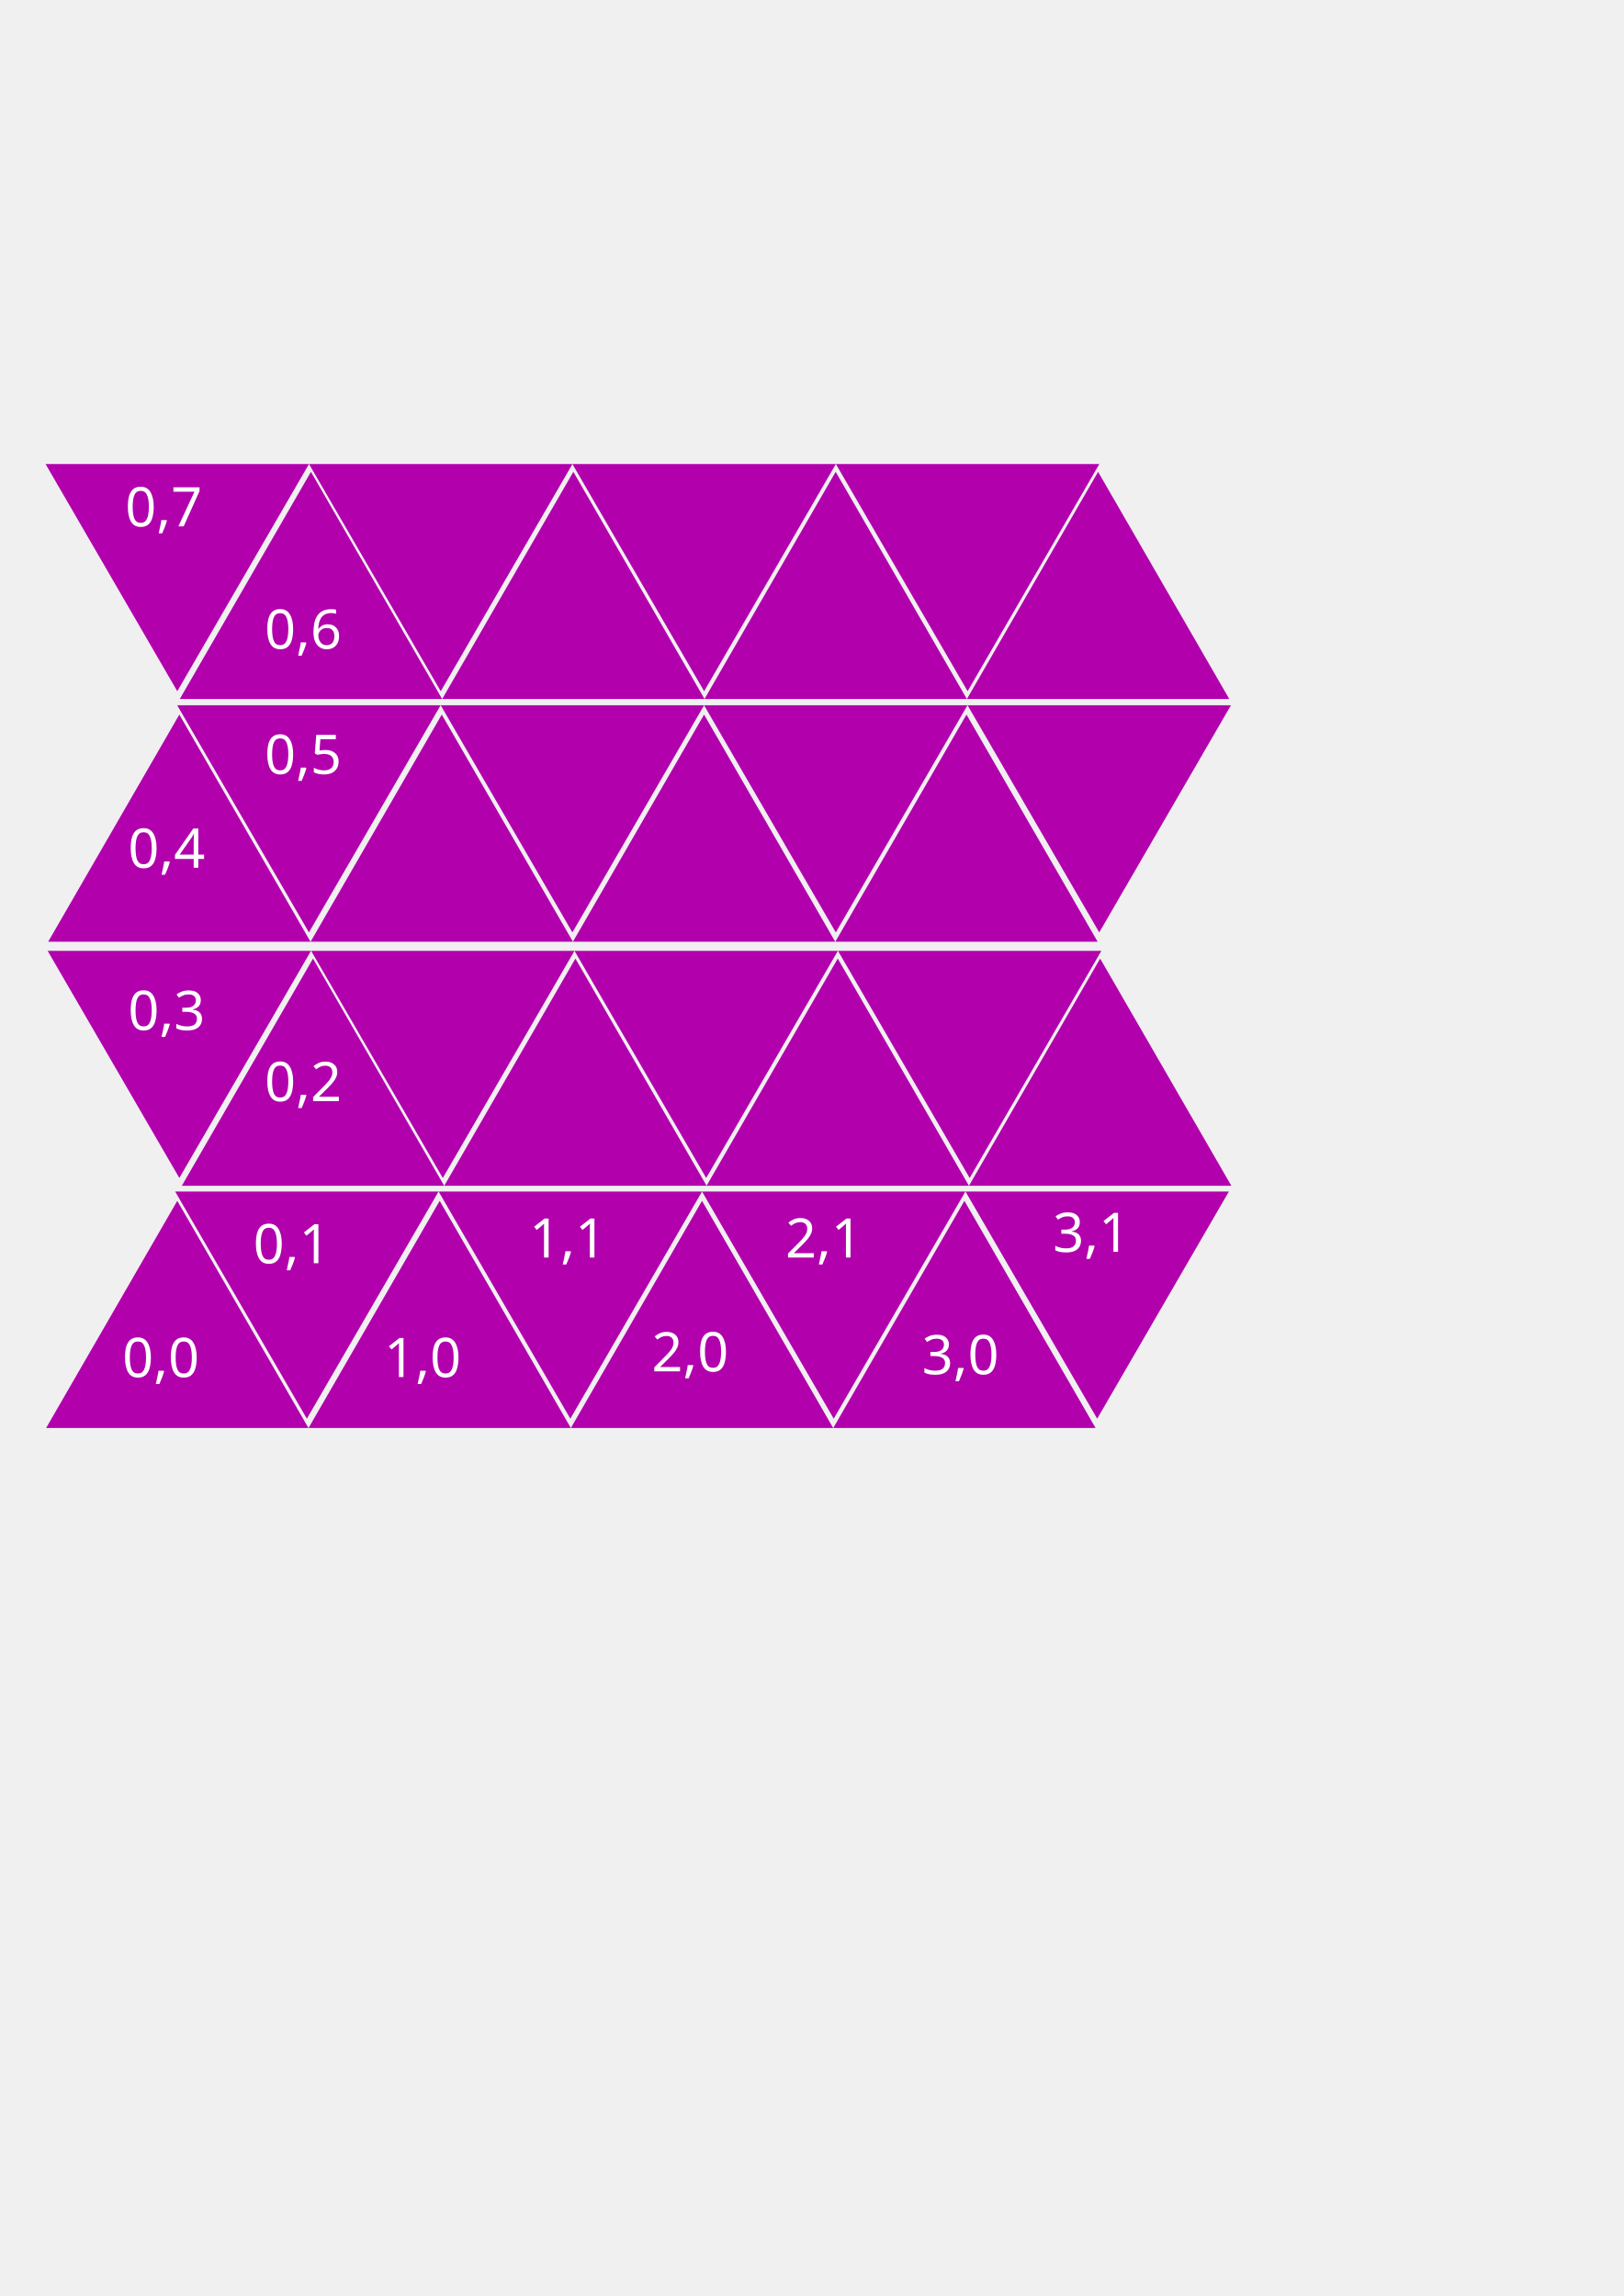
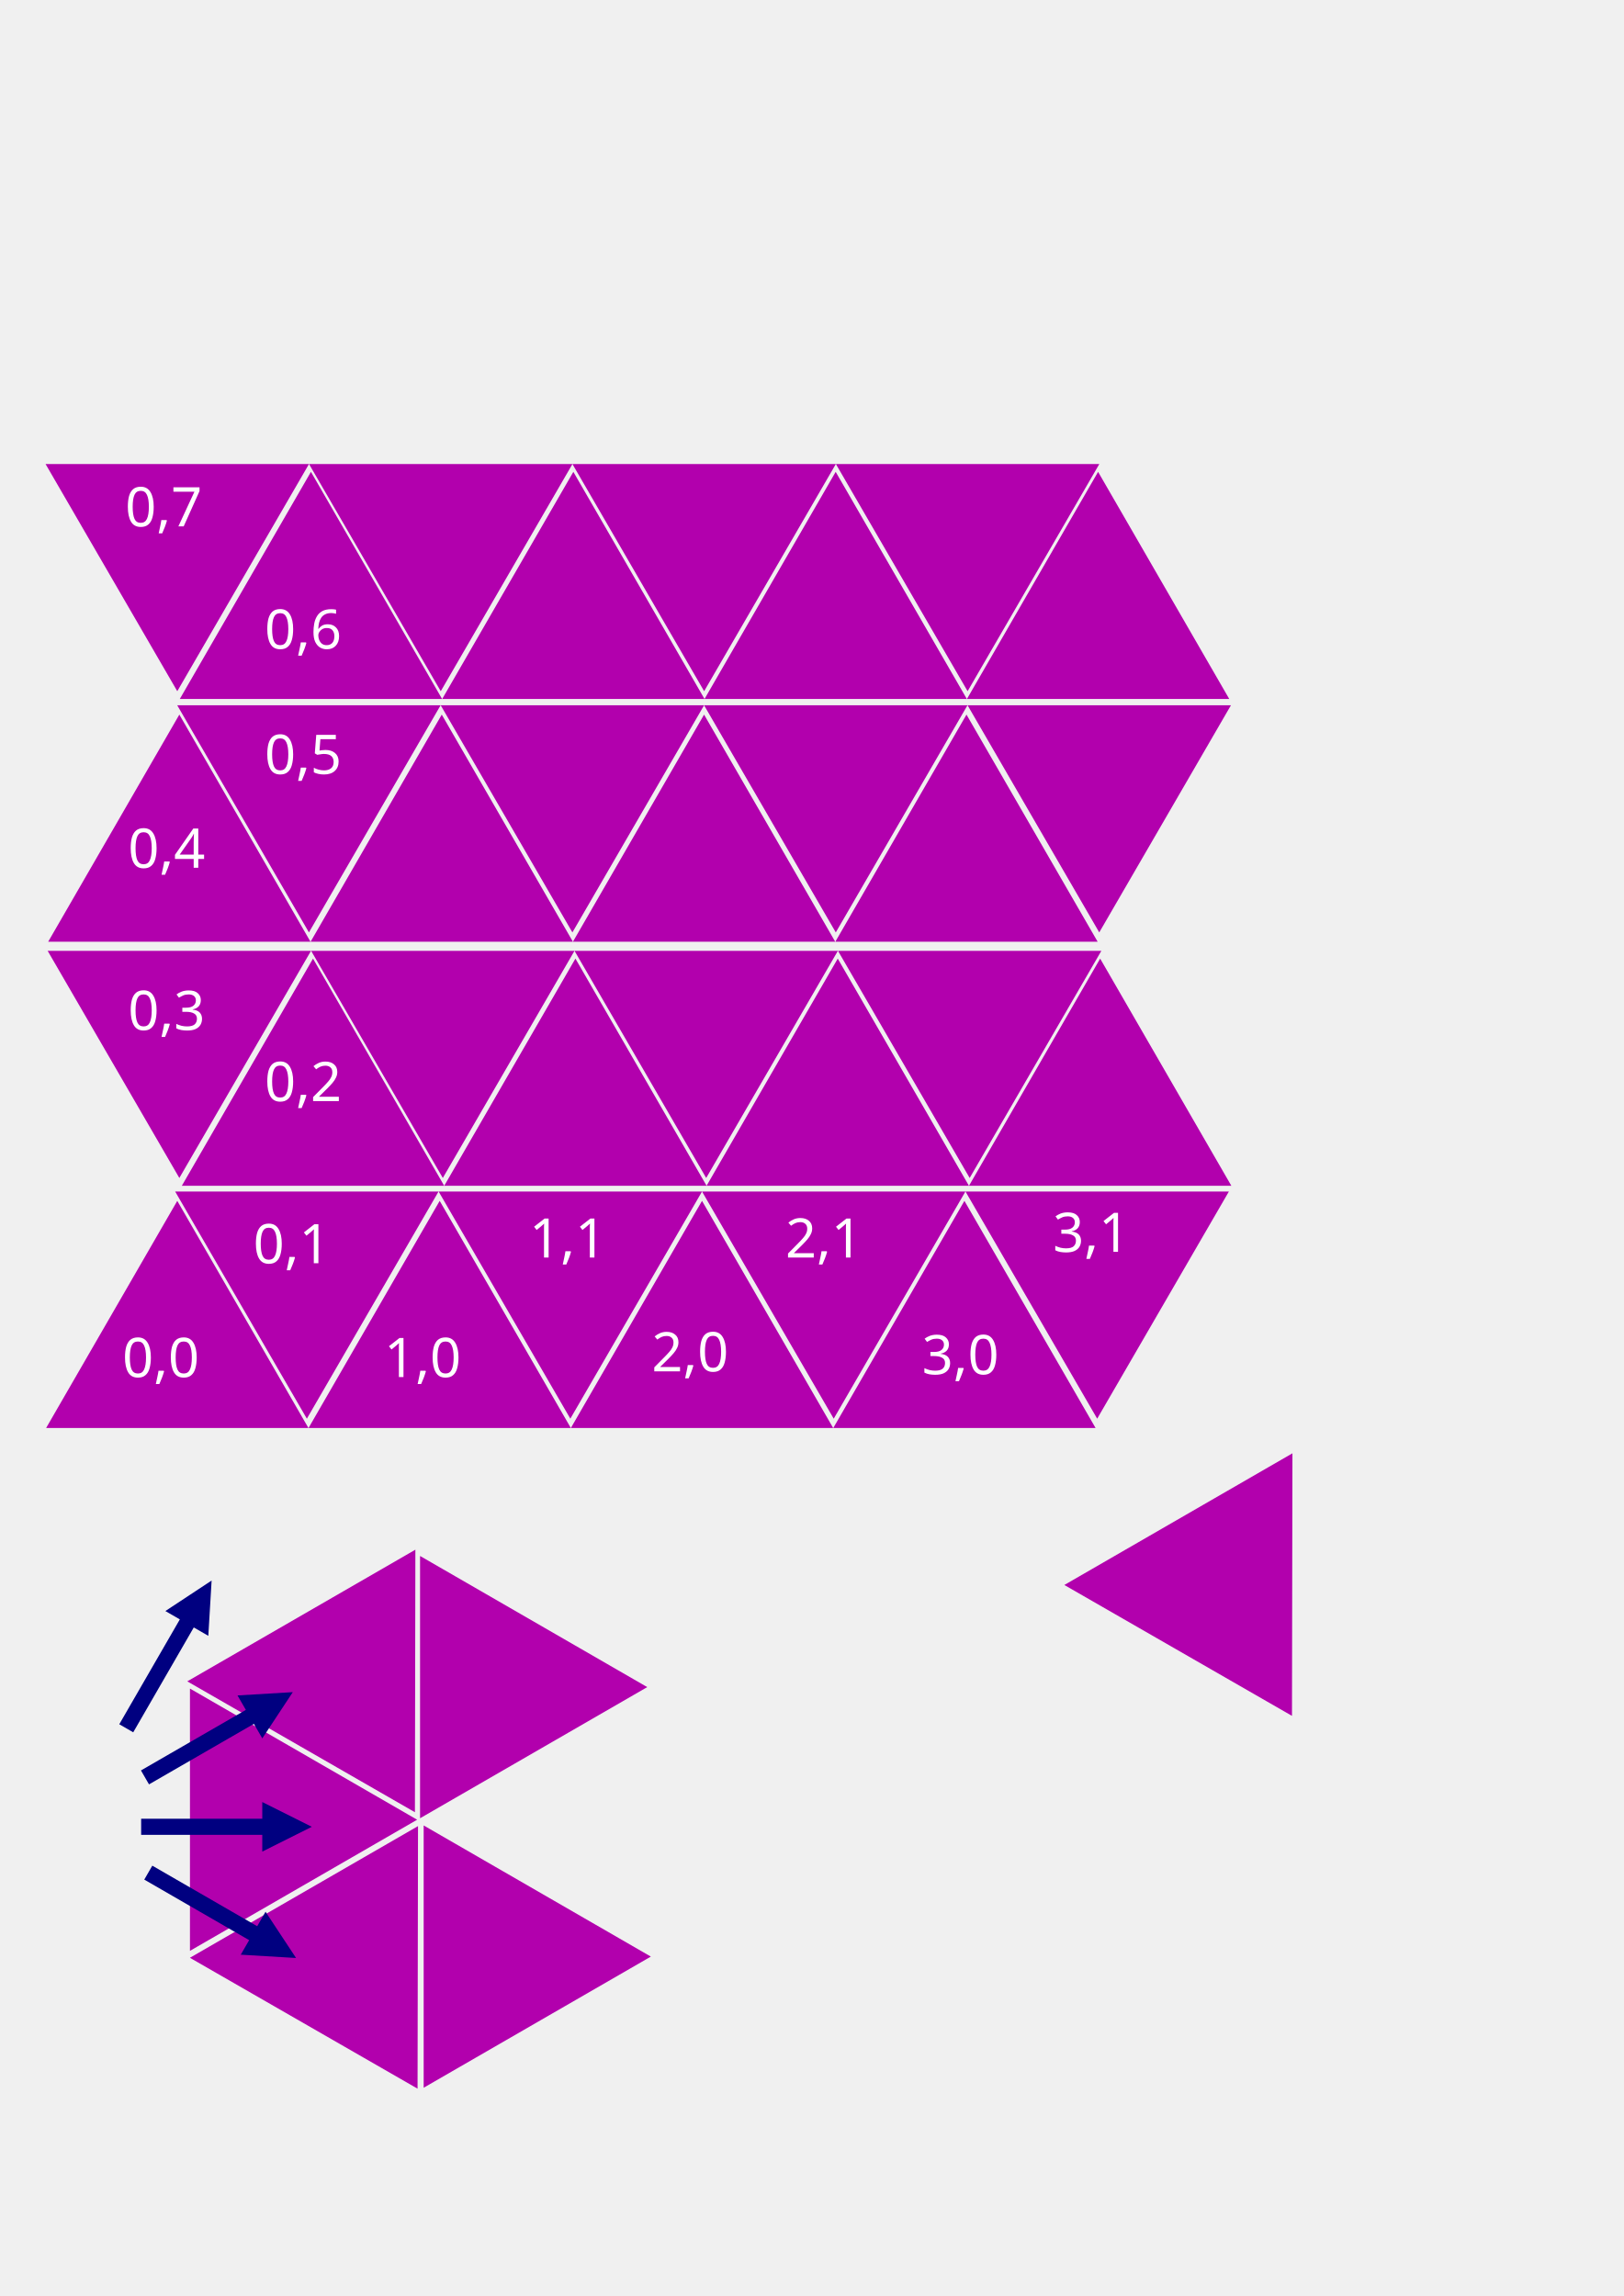
<svg xmlns="http://www.w3.org/2000/svg" width="210mm" height="297mm" viewBox="0 0 210 297" version="1.1" id="svg1">
  <defs id="defs1" />
+   <path style="fill:#b200ad;stroke-width:0.265" id="path1-88-1" d="m 37.942,54.326 -33.929,0 16.964,-29.383 z" transform="matrix(1.573893,-0.9168574,0.9086876,1.588043,168.9464,181.7327)" />
+   <path style="fill:#b200ad;stroke-width:0.265" id="path1-88-1-8" d="m 37.942,54.326 -33.929,0 16.964,-29.383 z" transform="matrix(-1.573893,0.9168574,-0.9086876,-1.588043,334.2043,253.5447)" />
+   <path style="fill:#b200ad;stroke-width:0.265" id="path1-88-1-7" d="m 37.942,54.326 -33.929,0 16.964,-29.383 z" transform="matrix(1.573893,-0.9168574,0.9086876,1.588043,168.8388,118.9862)" />
+   <path style="fill:#b200ad;stroke-width:0.265" id="path1-88-1-8-4" d="m 37.942,54.326 -33.929,0 16.964,-29.383 z" transform="matrix(-1.573893,0.9168574,-0.9086876,-1.588043,334.0966,190.7982)" />
+   <path style="fill:#b200ad;stroke-width:0.265" id="path1-88-1-4" d="m 37.942,54.326 -33.929,0 16.964,-29.383 z" transform="matrix(1.573893,-0.9168574,0.9086876,1.588043,168.919,56.27071)" />
+   <path style="fill:#b200ad;stroke-width:0.265" id="path1-88-1-8-2" d="m 37.942,54.326 -33.929,0 16.964,-29.383 z" transform="matrix(-1.573893,0.9168574,-0.9086876,-1.588043,334.1768,128.0827)" />
+   <path style="fill:#b200ad;stroke-width:0.265" id="path1-88-1-7-9" d="m 37.942,54.326 -33.929,0 16.964,-29.383 z" transform="matrix(1.573893,-0.9168574,0.9086876,1.588043,168.8113,-6.475803)" />
+   <path style="fill:#b200ad;stroke-width:0.265" id="path1-88-1-8-4-3" d="m 37.942,54.326 -33.929,0 16.964,-29.383 z" transform="matrix(-1.573893,0.9168574,-0.9086876,-1.588043,334.0691,65.33623)" />
+   <path style="fill:#b200ad;stroke-width:0.265" id="path1-88-1-1" d="m 37.942,54.326 -33.929,0 16.964,-29.383 z" transform="matrix(1.573893,-0.9168574,0.9086876,1.588043,223.2939,150.3155)" />
+   <path style="fill:#b200ad;stroke-width:0.265" id="path1-88-1-8-1" d="m 37.942,54.326 -33.929,0 16.964,-29.383 z" transform="matrix(-1.573893,0.9168574,-0.9086876,-1.588043,388.5517,222.1276)" />
+   <path style="fill:#b200ad;stroke-width:0.265" id="path1-88-1-7-3" d="m 37.942,54.326 -33.929,0 16.964,-29.383 z" transform="matrix(1.573893,-0.9168574,0.9086876,1.588043,223.1862,87.56904)" />
+   <path style="fill:#b200ad;stroke-width:0.265" id="path1-88-1-8-4-2" d="m 37.942,54.326 -33.929,0 16.964,-29.383 z" transform="matrix(-1.573893,0.9168574,-0.9086876,-1.588043,388.4441,159.3811)" />
+   <path style="fill:#b200ad;stroke-width:0.265" id="path1-88-1-4-5" d="m 37.942,54.326 -33.929,0 16.964,-29.383 z" transform="matrix(1.573893,-0.9168574,0.9086876,1.588043,223.2664,24.85354)" />
+   <path style="fill:#b200ad;stroke-width:0.265" id="path1-88-1-8-2-3" d="m 37.942,54.326 -33.929,0 16.964,-29.383 z" transform="matrix(-1.573893,0.9168574,-0.9086876,-1.588043,388.5243,96.66558)" />
+   <path style="fill:#b200ad;stroke-width:0.265" id="path1-88-1-7-9-5" d="m 37.942,54.326 -33.929,0 16.964,-29.383 z" transform="matrix(1.573893,-0.9168574,0.9086876,1.588043,223.1588,-37.89297)" />
+   <path style="fill:#b200ad;stroke-width:0.265" id="path1-88-1-8-4-3-1" d="m 37.942,54.326 -33.929,0 16.964,-29.383 z" transform="matrix(-1.573893,0.9168574,-0.9086876,-1.588043,388.4854,284.7497)" />
  <g id="layer1">
    <path style="fill:#b200ad;stroke-width:0.265" id="path1" d="m 37.942,54.326 -33.929,0 16.964,-29.383 z" transform="translate(19.50558,99.05713)" />
    <path style="fill:#b200ad;stroke-width:0.265" id="path1-8" d="m 37.942,54.326 -33.929,0 16.964,-29.383 z" transform="translate(53.44421,99.05713)" />
    <path style="fill:#b200ad;stroke-width:0.265" id="path1-5" d="m 37.942,54.326 -33.929,0 16.964,-29.383 z" transform="translate(87.37221,99.05713)" />
    <path style="fill:#b200ad;stroke-width:0.265" id="path1-8-5" d="m 37.942,54.326 -33.929,0 16.964,-29.383 z" transform="translate(121.3108,99.05713)" />
    <path style="fill:#b200ad;stroke-width:0.265" id="path1-3" d="m 37.942,54.326 -33.929,0 16.964,-29.383 z" transform="translate(2.217215,67.49413)" />
    <path style="fill:#b200ad;stroke-width:0.265" id="path1-8-2" d="m 37.942,54.326 -33.929,0 16.964,-29.383 z" transform="translate(36.15585,67.49413)" />
    <path style="fill:#b200ad;stroke-width:0.265" id="path1-5-2" d="m 37.942,54.326 -33.929,0 16.964,-29.383 z" transform="translate(70.08385,67.49413)" />
    <path style="fill:#b200ad;stroke-width:0.265" id="path1-8-5-1" d="m 37.942,54.326 -33.929,0 16.964,-29.383 z" transform="translate(104.0225,67.49413)" />
    <path style="fill:#b200ad;stroke-width:0.265" id="path1-1" d="m 37.942,54.326 -33.929,0 16.964,-29.383 z" transform="matrix(-1.004036,0,0,-0.999997,146.4729,177.3196)" />
    <path style="fill:#b200ad;stroke-width:0.265" id="path1-8-52" d="m 37.942,54.326 -33.929,0 16.964,-29.383 z" transform="matrix(-1.004036,0,0,-0.999997,112.3973,177.3196)" />
    <path style="fill:#b200ad;stroke-width:0.265" id="path1-5-7" d="m 37.942,54.326 -33.929,0 16.964,-29.383 z" transform="matrix(-1.004036,0,0,-0.999997,78.33236,177.3196)" />
    <path style="fill:#b200ad;stroke-width:0.265" id="path1-8-5-6" d="m 37.942,54.326 -33.929,0 16.964,-29.383 z" transform="matrix(-1.004036,0,0,-0.999997,44.25679,177.3196)" />
    <path style="fill:#b200ad;stroke-width:0.265" id="path1-1-7" d="m 37.942,54.326 -33.929,0 16.964,-29.383 z" transform="matrix(-1.004036,0,0,-0.999997,163.2325,145.5553)" />
    <path style="fill:#b200ad;stroke-width:0.265" id="path1-8-52-6" d="m 37.942,54.326 -33.929,0 16.964,-29.383 z" transform="matrix(-1.004036,0,0,-0.999997,129.1569,145.5553)" />
    <path style="fill:#b200ad;stroke-width:0.265" id="path1-5-7-1" d="m 37.942,54.326 -33.929,0 16.964,-29.383 z" transform="matrix(-1.004036,0,0,-0.999997,95.09202,145.5553)" />
    <path style="fill:#b200ad;stroke-width:0.265" id="path1-8-5-6-8" d="m 37.942,54.326 -33.929,0 16.964,-29.383 z" transform="matrix(-1.004036,0,0,-0.999997,61.01644,145.5553)" />
    <path style="fill:#b200ad;stroke-width:0.265" id="path1-9" d="m 37.942,54.326 -33.929,0 16.964,-29.383 z" transform="translate(19.2384,36.09225)" />
    <path style="fill:#b200ad;stroke-width:0.265" id="path1-8-54" d="m 37.942,54.326 -33.929,0 16.964,-29.383 z" transform="translate(53.17704,36.09225)" />
    <path style="fill:#b200ad;stroke-width:0.265" id="path1-5-3" d="m 37.942,54.326 -33.929,0 16.964,-29.383 z" transform="translate(87.10504,36.09225)" />
    <path style="fill:#b200ad;stroke-width:0.265" id="path1-8-5-12" d="m 37.942,54.326 -33.929,0 16.964,-29.383 z" transform="translate(121.0436,36.09225)" />
    <path style="fill:#b200ad;stroke-width:0.265" id="path1-3-3" d="m 37.942,54.326 -33.929,0 16.964,-29.383 z" transform="translate(1.950042,130.3954)" />
    <path style="fill:#b200ad;stroke-width:0.265" id="path1-8-2-3" d="m 37.942,54.326 -33.929,0 16.964,-29.383 z" transform="translate(35.88868,130.3954)" />
    <path style="fill:#b200ad;stroke-width:0.265" id="path1-5-2-4" d="m 37.942,54.326 -33.929,0 16.964,-29.383 z" transform="translate(69.81668,130.3954)" />
    <path style="fill:#b200ad;stroke-width:0.265" id="path1-8-5-1-1" d="m 37.942,54.326 -33.929,0 16.964,-29.383 z" transform="translate(103.7553,130.3954)" />
    <path style="fill:#b200ad;stroke-width:0.265" id="path1-1-1" d="m 37.942,54.326 -33.929,0 16.964,-29.383 z" transform="matrix(-1.004036,0,0,-0.999997,146.2057,114.3547)" />
    <path style="fill:#b200ad;stroke-width:0.265" id="path1-8-52-3" d="m 37.942,54.326 -33.929,0 16.964,-29.383 z" transform="matrix(-1.004036,0,0,-0.999997,112.1301,114.3547)" />
    <path style="fill:#b200ad;stroke-width:0.265" id="path1-5-7-8" d="m 37.942,54.326 -33.929,0 16.964,-29.383 z" transform="matrix(-1.004036,0,0,-0.999997,78.06519,114.3547)" />
    <path style="fill:#b200ad;stroke-width:0.265" id="path1-8-5-6-7" d="m 37.942,54.326 -33.929,0 16.964,-29.383 z" transform="matrix(-1.004036,0,0,-0.999997,43.98962,114.3547)" />
    <path style="fill:#b200ad;stroke-width:0.265" id="path1-1-7-4" d="m 37.942,54.326 -33.929,0 16.964,-29.383 z" transform="matrix(-1.004036,0,0,-0.999997,162.9654,208.4566)" />
    <path style="fill:#b200ad;stroke-width:0.265" id="path1-8-52-6-2" d="m 37.942,54.326 -33.929,0 16.964,-29.383 z" transform="matrix(-1.004036,0,0,-0.999997,128.8898,208.4566)" />
    <path style="fill:#b200ad;stroke-width:0.265" id="path1-5-7-1-7" d="m 37.942,54.326 -33.929,0 16.964,-29.383 z" transform="matrix(-1.004036,0,0,-0.999997,94.82484,208.4566)" />
    <path style="fill:#b200ad;stroke-width:0.265" id="path1-8-5-6-8-7" d="m 37.942,54.326 -33.929,0 16.964,-29.383 z" transform="matrix(-1.004036,0,0,-0.999997,60.74927,208.4566)" />
    <text xml:space="preserve" style="font-size:7.056px;font-family:'Lucida Console';-inkscape-font-specification:'Lucida Console';text-align:start;writing-mode:lr-tb;direction:ltr;text-anchor:start;fill:#ffffff;stroke-width:0.265" x="15.825" y="178.126" id="text1">
      <tspan id="tspan1" style="fill:#ffffff;stroke-width:0.265" x="15.825" y="178.126">0,0</tspan>
    </text>
    <text xml:space="preserve" style="font-size:7.056px;font-family:'Lucida Console';-inkscape-font-specification:'Lucida Console';text-align:start;writing-mode:lr-tb;direction:ltr;text-anchor:start;fill:#ffffff;stroke-width:0.265" x="32.755" y="163.405" id="text5">
      <tspan id="tspan5" style="stroke-width:0.265" x="32.755" y="163.405">0,1</tspan>
    </text>
    <text xml:space="preserve" style="font-size:7.056px;font-family:'Lucida Console';-inkscape-font-specification:'Lucida Console';text-align:start;writing-mode:lr-tb;direction:ltr;text-anchor:start;fill:#ffffff;stroke-width:0.265" x="68.454" y="162.669" id="text6">
      <tspan id="tspan6" style="stroke-width:0.265" x="68.454" y="162.669">1,1</tspan>
    </text>
    <text xml:space="preserve" style="font-size:7.056px;font-family:'Lucida Console';-inkscape-font-specification:'Lucida Console';text-align:start;writing-mode:lr-tb;direction:ltr;text-anchor:start;fill:#ffffff;stroke-width:0.265" x="101.576" y="162.669" id="text7">
      <tspan id="tspan7" style="stroke-width:0.265" x="101.576" y="162.669">2,1</tspan>
    </text>
    <text xml:space="preserve" style="font-size:7.056px;font-family:'Lucida Console';-inkscape-font-specification:'Lucida Console';text-align:start;writing-mode:lr-tb;direction:ltr;text-anchor:start;fill:#ffffff;stroke-width:0.265" x="136.171" y="161.933" id="text8">
      <tspan id="tspan8" style="stroke-width:0.265" x="136.171" y="161.933">3,1</tspan>
    </text>
    <text xml:space="preserve" style="font-size:7.056px;font-family:'Lucida Console';-inkscape-font-specification:'Lucida Console';text-align:start;writing-mode:lr-tb;direction:ltr;text-anchor:start;fill:#ffffff;stroke-width:0.265" x="34.227" y="142.428" id="text9">
      <tspan id="tspan9" style="stroke-width:0.265" x="34.227" y="142.428">0,2</tspan>
    </text>
    <text xml:space="preserve" style="font-size:7.056px;font-family:'Lucida Console';-inkscape-font-specification:'Lucida Console';text-align:start;writing-mode:lr-tb;direction:ltr;text-anchor:start;fill:#ffffff;stroke-width:0.265" x="16.561" y="133.227" id="text10">
      <tspan id="tspan10" style="stroke-width:0.265" x="16.561" y="133.227">0,3</tspan>
    </text>
    <text xml:space="preserve" style="font-size:7.056px;font-family:'Lucida Console';-inkscape-font-specification:'Lucida Console';text-align:start;writing-mode:lr-tb;direction:ltr;text-anchor:start;fill:#ffffff;stroke-width:0.265" x="16.561" y="112.249" id="text11">
      <tspan id="tspan11" style="stroke-width:0.265" x="16.561" y="112.249">0,4</tspan>
    </text>
    <text xml:space="preserve" style="font-size:7.056px;font-family:'Lucida Console';-inkscape-font-specification:'Lucida Console';text-align:start;writing-mode:lr-tb;direction:ltr;text-anchor:start;fill:#ffffff;stroke-width:0.265" x="34.227" y="100.104" id="text12">
      <tspan id="tspan12" style="stroke-width:0.265" x="34.227" y="100.104">0,5</tspan>
    </text>
    <text xml:space="preserve" style="font-size:7.056px;font-family:'Lucida Console';-inkscape-font-specification:'Lucida Console';text-align:start;writing-mode:lr-tb;direction:ltr;text-anchor:start;fill:#ffffff;stroke-width:0.265" x="34.227" y="83.911" id="text13">
      <tspan id="tspan13" style="stroke-width:0.265" x="34.227" y="83.911">0,6</tspan>
    </text>
    <text xml:space="preserve" style="font-size:7.056px;font-family:'Lucida Console';-inkscape-font-specification:'Lucida Console';text-align:start;writing-mode:lr-tb;direction:ltr;text-anchor:start;fill:#ffffff;stroke-width:0.265" x="16.193" y="68.086" id="text14">
      <tspan id="tspan14" style="stroke-width:0.265" x="16.193" y="68.086">0,7</tspan>
    </text>
  </g>
  <text xml:space="preserve" style="font-size:7.056px;font-family:'Lucida Console';-inkscape-font-specification:'Lucida Console';text-align:start;writing-mode:lr-tb;direction:ltr;text-anchor:start;fill:#ffffff;stroke-width:0.265" x="49.684" y="178.126" id="text2">
    <tspan id="tspan2" style="stroke-width:0.265" x="49.684" y="178.126">1,0</tspan>
  </text>
  <text xml:space="preserve" style="font-size:7.056px;font-family:'Lucida Console';-inkscape-font-specification:'Lucida Console';text-align:start;writing-mode:lr-tb;direction:ltr;text-anchor:start;fill:#ffffff;stroke-width:0.265" x="84.279" y="177.39" id="text3">
    <tspan id="tspan3" style="stroke-width:0.265" x="84.279" y="177.39">2,0</tspan>
  </text>
  <text xml:space="preserve" style="font-size:7.056px;font-family:'Lucida Console';-inkscape-font-specification:'Lucida Console';text-align:start;writing-mode:lr-tb;direction:ltr;text-anchor:start;fill:#ffffff;stroke-width:0.265" x="119.242" y="177.758" id="text4">
    <tspan id="tspan4" style="stroke-width:0.265" x="119.242" y="177.758">3,0</tspan>
  </text>
+   <path style="fill:#b200ad;stroke-width:0.265" id="path1-88" d="m 37.942,54.326 -33.929,0 16.964,-29.383 z" transform="rotate(-30,383.8161,114.9831)" />
+   <path style="fill:#b200ad;stroke-width:0.265" id="path1-8-24" d="m 37.942,54.326 -33.929,0 16.964,-29.383 z" transform="rotate(-30,366.6874,50.87395)" />
+   <path style="fill:#b200ad;stroke-width:0.265" id="path1-5-7-15" d="m 37.942,54.326 -33.929,0 16.964,-29.383 z" transform="matrix(-0.8695204,0.5020178,-0.4999985,-0.8660228,84.37482,245.4927)" />
+   <path style="fill:#b200ad;stroke-width:0.265" id="path1-8-2-3-6" d="m 37.942,54.326 -33.929,0 16.964,-29.383 z" transform="rotate(-30,431.9683,67.43471)" />
+   <path style="fill:#b200ad;stroke-width:0.265" id="path1-5-7-1-7-2-1" d="m 37.942,54.326 -33.929,0 16.964,-29.383 z" transform="matrix(-0.8695204,0.5020178,-0.4999985,-0.8660228,197.8083,233.026)" />
+   <path style="fill:#b200ad;stroke-width:0.265" id="path1-8-5-6-8-7-2" d="m 37.942,54.326 -33.929,0 16.964,-29.383 z" transform="matrix(-0.8695204,0.5020178,-0.4999985,-0.8660228,84.71591,281.2497)" />
+   <path id="rect1" style="fill:#000080;stroke-width:0.265" d="m 33.92,233.102 v 2.159 h -15.665 v 2.082 h 15.665 v 2.171 l 6.408,-3.207 z" />
+   <path id="rect1-1" style="fill:#000080;stroke-width:0.265" d="m 34.345,247.296 -1.08,1.87 -13.566,-7.832 -1.041,1.803 13.566,7.832 -1.086,1.881 7.153,0.427 z" />
+   <path id="rect1-1-5" style="fill:#000080;stroke-width:0.265" d="m 30.717,219.314 1.08,1.87 -13.566,7.832 1.041,1.803 13.566,-7.832 1.086,1.881 3.946,-5.981 z" />
+   <path id="rect1-1-5-6" style="fill:#000080;stroke-width:0.265" d="m 21.389,208.397 1.87,1.08 -7.832,13.566 1.803,1.041 7.832,-13.566 1.881,1.086 0.427,-7.153 z" />
+   <path style="fill:#000080;stroke-width:0.265" id="path2" d="m 87.591,213.826 0,-20.61 17.849,-10.305 17.849,10.305 0,20.61 -17.849,10.305 z" transform="translate(137.0683,29.75268)" />
+   <path style="fill:#000080;stroke-width:0.265" id="path2-8" d="m 87.591,213.826 0,-20.61 17.849,-10.305 17.849,10.305 0,20.61 -17.849,10.305 z" transform="translate(209.5102,29.74942)" />
+   <path style="fill:#000080;stroke-width:0.265" id="path2-3" d="m 87.591,213.826 0,-20.61 17.849,-10.305 17.849,10.305 0,20.61 -17.849,10.305 z" transform="translate(155.1797,-1.609262)" />
+   <path style="fill:#000080;stroke-width:0.265" id="path2-6-6" d="m 87.591,213.826 0,-20.61 17.849,-10.305 17.849,10.305 0,20.61 -17.849,10.305 z" transform="translate(191.48,-1.673476)" />
+   <path style="fill:#000080;stroke-width:0.265" id="path2-2" d="m 87.591,213.826 0,-20.61 17.849,-10.305 17.849,10.305 0,20.61 -17.849,10.305 z" transform="translate(136.9306,-32.97647)" />
+   <path style="fill:#000080;stroke-width:0.265" id="path2-8-16" d="m 87.591,213.826 0,-20.61 17.849,-10.305 17.849,10.305 0,20.61 -17.849,10.305 z" transform="translate(209.3725,-32.97974)" />
+   <path style="fill:#000080;stroke-width:0.265" id="path2-3-0" d="m 87.591,213.826 0,-20.61 17.849,-10.305 17.849,10.305 0,20.61 -17.849,10.305 z" transform="translate(155.042,-64.33842)" />
+   <path style="fill:#000080;stroke-width:0.265" id="path2-6-6-0" d="m 87.591,213.826 0,-20.61 17.849,-10.305 17.849,10.305 0,20.61 -17.849,10.305 z" transform="translate(191.3423,-64.40263)" />
+   <path style="fill:#000080;stroke-width:0.265" id="path2-7" d="m 87.591,213.826 0,-20.61 17.849,-10.305 17.849,10.305 0,20.61 -17.849,10.305 z" transform="translate(137.0111,-95.72099)" />
+   <path style="fill:#000080;stroke-width:0.265" id="path2-8-3" d="m 87.591,213.826 0,-20.61 17.849,-10.305 17.849,10.305 0,20.61 -17.849,10.305 z" transform="translate(209.453,-95.72425)" />
+   <path style="fill:#000080;stroke-width:0.265" id="path2-3-6" d="m 87.591,213.826 0,-20.61 17.849,-10.305 17.849,10.305 0,20.61 -17.849,10.305 z" transform="translate(155.1226,-127.0829)" />
+   <path style="fill:#000080;stroke-width:0.265" id="path2-6-6-03" d="m 87.591,213.826 0,-20.61 17.849,-10.305 17.849,10.305 0,20.61 -17.849,10.305 z" transform="translate(191.4229,-127.1471)" />
+   <path style="fill:#000080;stroke-width:0.265" id="path2-2-9" d="m 87.591,213.826 0,-20.61 17.849,-10.305 17.849,10.305 0,20.61 -17.849,10.305 z" transform="translate(136.8735,-158.4502)" />
+   <path style="fill:#000080;stroke-width:0.265" id="path2-8-16-7" d="m 87.591,213.826 0,-20.61 17.849,-10.305 17.849,10.305 0,20.61 -17.849,10.305 z" transform="translate(209.3153,-158.4534)" />
+   <path style="fill:#000080;stroke-width:0.265" id="path2-3-0-0" d="m 87.591,213.826 0,-20.61 17.849,-10.305 17.849,10.305 0,20.61 -17.849,10.305 z" transform="translate(154.9849,-189.8121)" />
+   <path style="fill:#000080;stroke-width:0.265" id="path2-6-6-0-1" d="m 87.591,213.826 0,-20.61 17.849,-10.305 17.849,10.305 0,20.61 -17.849,10.305 z" transform="translate(191.2852,-189.8763)" />
+   <path style="fill:#b200ad;stroke-width:0.265" id="path1-88-1-6" d="m 37.942,54.326 -33.929,0 16.964,-29.383 z" transform="matrix(1.573893,-0.9168574,0.9086876,1.588043,277.7686,181.9364)" />
+   <path style="fill:#b200ad;stroke-width:0.265" id="path1-88-1-8-40" d="m 37.942,54.326 -33.929,0 16.964,-29.383 z" transform="matrix(-1.573893,0.9168574,-0.9086876,-1.588043,443.0265,253.7485)" />
+   <path style="fill:#b200ad;stroke-width:0.265" id="path1-88-1-7-7" d="m 37.942,54.326 -33.929,0 16.964,-29.383 z" transform="matrix(1.573893,-0.9168574,0.9086876,1.588043,277.661,119.1899)" />
+   <path style="fill:#b200ad;stroke-width:0.265" id="path1-88-1-8-4-0" d="m 37.942,54.326 -33.929,0 16.964,-29.383 z" transform="matrix(-1.573893,0.9168574,-0.9086876,-1.588043,442.9188,191.0019)" />
+   <path style="fill:#b200ad;stroke-width:0.265" id="path1-88-1-4-3" d="m 37.942,54.326 -33.929,0 16.964,-29.383 z" transform="matrix(1.573893,-0.9168574,0.9086876,1.588043,277.7412,56.47444)" />
+   <path style="fill:#b200ad;stroke-width:0.265" id="path1-88-1-8-2-4" d="m 37.942,54.326 -33.929,0 16.964,-29.383 z" transform="matrix(-1.573893,0.9168574,-0.9086876,-1.588043,442.999,128.2865)" />
+   <path style="fill:#b200ad;stroke-width:0.265" id="path1-88-1-7-9-0" d="m 37.942,54.326 -33.929,0 16.964,-29.383 z" transform="matrix(1.573893,-0.9168574,0.9086876,1.588043,277.6335,-6.272074)" />
+   <path style="fill:#b200ad;stroke-width:0.265" id="path1-88-1-8-4-3-0" d="m 37.942,54.326 -33.929,0 16.964,-29.383 z" transform="matrix(-1.573893,0.9168574,-0.9086876,-1.588043,442.8914,65.53995)" />
+   <path style="fill:#b200ad;stroke-width:0.265" id="path1-88-1-1-5" d="m 37.942,54.326 -33.929,0 16.964,-29.383 z" transform="matrix(1.573893,-0.9168574,0.9086876,1.588043,332.1161,150.5193)" />
+   <path style="fill:#b200ad;stroke-width:0.265" id="path1-88-1-8-1-3" d="m 37.942,54.326 -33.929,0 16.964,-29.383 z" transform="matrix(-1.573893,0.9168574,-0.9086876,-1.588043,497.3739,222.3313)" />
+   <path style="fill:#b200ad;stroke-width:0.265" id="path1-88-1-7-3-1" d="m 37.942,54.326 -33.929,0 16.964,-29.383 z" transform="matrix(1.573893,-0.9168574,0.9086876,1.588043,332.0084,87.77276)" />
+   <path style="fill:#b200ad;stroke-width:0.265" id="path1-88-1-8-4-2-0" d="m 37.942,54.326 -33.929,0 16.964,-29.383 z" transform="matrix(-1.573893,0.9168574,-0.9086876,-1.588043,497.2663,159.5848)" />
+   <path style="fill:#b200ad;stroke-width:0.265" id="path1-88-1-4-5-6" d="m 37.942,54.326 -33.929,0 16.964,-29.383 z" transform="matrix(1.573893,-0.9168574,0.9086876,1.588043,332.0886,25.05727)" />
+   <path style="fill:#b200ad;stroke-width:0.265" id="path1-88-1-8-2-3-7" d="m 37.942,54.326 -33.929,0 16.964,-29.383 z" transform="matrix(-1.573893,0.9168574,-0.9086876,-1.588043,497.3465,96.8693)" />
+   <path style="fill:#b200ad;stroke-width:0.265" id="path1-88-1-7-9-5-5" d="m 37.942,54.326 -33.929,0 16.964,-29.383 z" transform="matrix(1.573893,-0.9168574,0.9086876,1.588043,331.981,-37.68924)" />
+   <path style="fill:#b200ad;stroke-width:0.265" id="path1-88-1-8-4-3-1-0" d="m 37.942,54.326 -33.929,0 16.964,-29.383 z" transform="matrix(-1.573893,0.9168574,-0.9086876,-1.588043,497.3076,284.9534)" />
+   <path style="fill:#000080;stroke-width:0.265" id="path2-0" d="m 87.591,213.826 0,-20.61 17.849,-10.305 17.849,10.305 0,20.61 -17.849,10.305 z" transform="translate(245.8905,29.95641)" />
+   <path style="fill:#000080;stroke-width:0.265" id="path2-8-4" d="m 87.591,213.826 0,-20.61 17.849,-10.305 17.849,10.305 0,20.61 -17.849,10.305 z" transform="translate(318.3324,29.95315)" />
+   <path style="fill:#000080;stroke-width:0.265" id="path2-3-5" d="m 87.591,213.826 0,-20.61 17.849,-10.305 17.849,10.305 0,20.61 -17.849,10.305 z" transform="translate(264.0019,-1.405534)" />
+   <path style="fill:#000080;stroke-width:0.265" id="path2-6-6-4" d="m 87.591,213.826 0,-20.61 17.849,-10.305 17.849,10.305 0,20.61 -17.849,10.305 z" transform="translate(300.3022,-1.469754)" />
+   <path style="fill:#000080;stroke-width:0.265" id="path2-2-95" d="m 87.591,213.826 0,-20.61 17.849,-10.305 17.849,10.305 0,20.61 -17.849,10.305 z" transform="translate(245.7528,-32.77274)" />
+   <path style="fill:#000080;stroke-width:0.265" id="path2-8-16-6" d="m 87.591,213.826 0,-20.61 17.849,-10.305 17.849,10.305 0,20.61 -17.849,10.305 z" transform="translate(318.1947,-32.77601)" />
+   <path style="fill:#000080;stroke-width:0.265" id="path2-3-0-4" d="m 87.591,213.826 0,-20.61 17.849,-10.305 17.849,10.305 0,20.61 -17.849,10.305 z" transform="translate(263.8643,-64.13469)" />
+   <path style="fill:#000080;stroke-width:0.265" id="path2-6-6-0-8" d="m 87.591,213.826 0,-20.61 17.849,-10.305 17.849,10.305 0,20.61 -17.849,10.305 z" transform="translate(300.1645,-64.1989)" />
+   <path style="fill:#000080;stroke-width:0.265" id="path2-7-2" d="m 87.591,213.826 0,-20.61 17.849,-10.305 17.849,10.305 0,20.61 -17.849,10.305 z" transform="translate(245.8334,-95.51726)" />
+   <path style="fill:#000080;stroke-width:0.265" id="path2-8-3-1" d="m 87.591,213.826 0,-20.61 17.849,-10.305 17.849,10.305 0,20.61 -17.849,10.305 z" transform="translate(318.2752,-95.52052)" />
+   <path style="fill:#000080;stroke-width:0.265" id="path2-3-6-6" d="m 87.591,213.826 0,-20.61 17.849,-10.305 17.849,10.305 0,20.61 -17.849,10.305 z" transform="translate(263.9448,-126.8792)" />
+   <path style="fill:#000080;stroke-width:0.265" id="path2-6-6-03-8" d="m 87.591,213.826 0,-20.61 17.849,-10.305 17.849,10.305 0,20.61 -17.849,10.305 z" transform="translate(300.2451,-126.9434)" />
+   <path style="fill:#000080;stroke-width:0.265" id="path2-2-9-3" d="m 87.591,213.826 0,-20.61 17.849,-10.305 17.849,10.305 0,20.61 -17.849,10.305 z" transform="translate(245.6957,-158.2464)" />
+   <path style="fill:#000080;stroke-width:0.265" id="path2-8-16-7-1" d="m 87.591,213.826 0,-20.61 17.849,-10.305 17.849,10.305 0,20.61 -17.849,10.305 z" transform="translate(318.1375,-158.2497)" />
+   <path style="fill:#000080;stroke-width:0.265" id="path2-3-0-0-4" d="m 87.591,213.826 0,-20.61 17.849,-10.305 17.849,10.305 0,20.61 -17.849,10.305 z" transform="translate(263.8071,-189.6084)" />
+   <path style="fill:#000080;stroke-width:0.265" id="path2-6-6-0-1-8" d="m 87.591,213.826 0,-20.61 17.849,-10.305 17.849,10.305 0,20.61 -17.849,10.305 z" transform="translate(300.1074,-189.6726)" />
+   <path style="fill:#b200ad;stroke-width:0.265" id="path1-88-1-0" d="m 37.942,54.326 -33.929,0 16.964,-29.383 z" transform="matrix(1.573893,-0.9168574,0.9086876,1.588043,386.2681,182.1781)" />
+   <path style="fill:#b200ad;stroke-width:0.265" id="path1-88-1-8-7" d="m 37.942,54.326 -33.929,0 16.964,-29.383 z" transform="matrix(-1.573893,0.9168574,-0.9086876,-1.588043,551.5259,253.9901)" />
+   <path style="fill:#b200ad;stroke-width:0.265" id="path1-88-1-7-0" d="m 37.942,54.326 -33.929,0 16.964,-29.383 z" transform="matrix(1.573893,-0.9168574,0.9086876,1.588043,386.1605,119.4315)" />
+   <path style="fill:#b200ad;stroke-width:0.265" id="path1-88-1-8-4-6" d="m 37.942,54.326 -33.929,0 16.964,-29.383 z" transform="matrix(-1.573893,0.9168574,-0.9086876,-1.588043,551.4183,191.2436)" />
+   <path style="fill:#b200ad;stroke-width:0.265" id="path1-88-1-4-0" d="m 37.942,54.326 -33.929,0 16.964,-29.383 z" transform="matrix(1.573893,-0.9168574,0.9086876,1.588043,386.2406,56.71604)" />
+   <path style="fill:#b200ad;stroke-width:0.265" id="path1-88-1-8-2-7" d="m 37.942,54.326 -33.929,0 16.964,-29.383 z" transform="matrix(-1.573893,0.9168574,-0.9086876,-1.588043,551.4985,128.5281)" />
+   <path style="fill:#b200ad;stroke-width:0.265" id="path1-88-1-7-9-05" d="m 37.942,54.326 -33.929,0 16.964,-29.383 z" transform="matrix(1.573893,-0.9168574,0.9086876,1.588043,386.133,-6.030472)" />
+   <path style="fill:#b200ad;stroke-width:0.265" id="path1-88-1-8-4-3-6" d="m 37.942,54.326 -33.929,0 16.964,-29.383 z" transform="matrix(-1.573893,0.9168574,-0.9086876,-1.588043,551.3908,65.78156)" />
+   <path style="fill:#b200ad;stroke-width:0.265" id="path1-88-1-1-7" d="m 37.942,54.326 -33.929,0 16.964,-29.383 z" transform="matrix(1.573893,-0.9168574,0.9086876,1.588043,440.6156,150.7609)" />
+   <path style="fill:#b200ad;stroke-width:0.265" id="path1-88-1-8-1-38" d="m 37.942,54.326 -33.929,0 16.964,-29.383 z" transform="matrix(-1.573893,0.9168574,-0.9086876,-1.588043,605.8734,222.5729)" />
+   <path style="fill:#b200ad;stroke-width:0.265" id="path1-88-1-7-3-4" d="m 37.942,54.326 -33.929,0 16.964,-29.383 z" transform="matrix(1.573893,-0.9168574,0.9086876,1.588043,440.5079,88.01437)" />
+   <path style="fill:#b200ad;stroke-width:0.265" id="path1-88-1-8-4-2-9" d="m 37.942,54.326 -33.929,0 16.964,-29.383 z" transform="matrix(-1.573893,0.9168574,-0.9086876,-1.588043,605.7658,159.8264)" />
+   <path style="fill:#b200ad;stroke-width:0.265" id="path1-88-1-4-5-2" d="m 37.942,54.326 -33.929,0 16.964,-29.383 z" transform="matrix(1.573893,-0.9168574,0.9086876,1.588043,440.5881,25.29887)" />
+   <path style="fill:#b200ad;stroke-width:0.265" id="path1-88-1-8-2-3-6" d="m 37.942,54.326 -33.929,0 16.964,-29.383 z" transform="matrix(-1.573893,0.9168574,-0.9086876,-1.588043,605.8459,97.11091)" />
+   <path style="fill:#b200ad;stroke-width:0.265" id="path1-88-1-7-9-5-57" d="m 37.942,54.326 -33.929,0 16.964,-29.383 z" transform="matrix(1.573893,-0.9168574,0.9086876,1.588043,440.4804,-37.44763)" />
+   <path style="fill:#b200ad;stroke-width:0.265" id="path1-88-1-8-4-3-1-7" d="m 37.942,54.326 -33.929,0 16.964,-29.383 z" transform="matrix(-1.573893,0.9168574,-0.9086876,-1.588043,605.8071,285.195)" />
+   <path style="fill:#000080;stroke-width:0.265" id="path2-4" d="m 87.591,213.826 0,-20.61 17.849,-10.305 17.849,10.305 0,20.61 -17.849,10.305 z" transform="translate(354.39,30.19801)" />
+   <path style="fill:#000080;stroke-width:0.265" id="path2-8-5" d="m 87.591,213.826 0,-20.61 17.849,-10.305 17.849,10.305 0,20.61 -17.849,10.305 z" transform="translate(426.8318,30.19475)" />
+   <path style="fill:#000080;stroke-width:0.265" id="path2-3-7" d="m 87.591,213.826 0,-20.61 17.849,-10.305 17.849,10.305 0,20.61 -17.849,10.305 z" transform="translate(372.5014,-1.163931)" />
+   <path style="fill:#000080;stroke-width:0.265" id="path2-6-6-9" d="m 87.591,213.826 0,-20.61 17.849,-10.305 17.849,10.305 0,20.61 -17.849,10.305 z" transform="translate(408.8017,-1.228145)" />
+   <path style="fill:#000080;stroke-width:0.265" id="path2-2-8" d="m 87.591,213.826 0,-20.61 17.849,-10.305 17.849,10.305 0,20.61 -17.849,10.305 z" transform="translate(354.2523,-32.53114)" />
+   <path style="fill:#000080;stroke-width:0.265" id="path2-8-16-3" d="m 87.591,213.826 0,-20.61 17.849,-10.305 17.849,10.305 0,20.61 -17.849,10.305 z" transform="translate(426.6941,-32.53441)" />
+   <path style="fill:#000080;stroke-width:0.265" id="path2-3-0-02" d="m 87.591,213.826 0,-20.61 17.849,-10.305 17.849,10.305 0,20.61 -17.849,10.305 z" transform="translate(372.3637,-63.89308)" />
+   <path style="fill:#000080;stroke-width:0.265" id="path2-6-6-0-2" d="m 87.591,213.826 0,-20.61 17.849,-10.305 17.849,10.305 0,20.61 -17.849,10.305 z" transform="translate(408.664,-63.9573)" />
+   <path style="fill:#000080;stroke-width:0.265" id="path2-7-3" d="m 87.591,213.826 0,-20.61 17.849,-10.305 17.849,10.305 0,20.61 -17.849,10.305 z" transform="translate(354.3328,-95.27567)" />
+   <path style="fill:#000080;stroke-width:0.265" id="path2-8-3-6" d="m 87.591,213.826 0,-20.61 17.849,-10.305 17.849,10.305 0,20.61 -17.849,10.305 z" transform="translate(426.7747,-95.27893)" />
+   <path style="fill:#000080;stroke-width:0.265" id="path2-3-6-7" d="m 87.591,213.826 0,-20.61 17.849,-10.305 17.849,10.305 0,20.61 -17.849,10.305 z" transform="translate(372.4442,-126.6376)" />
+   <path style="fill:#000080;stroke-width:0.265" id="path2-6-6-03-1" d="m 87.591,213.826 0,-20.61 17.849,-10.305 17.849,10.305 0,20.61 -17.849,10.305 z" transform="translate(408.7445,-126.7018)" />
+   <path style="fill:#000080;stroke-width:0.265" id="path2-2-9-5" d="m 87.591,213.826 0,-20.61 17.849,-10.305 17.849,10.305 0,20.61 -17.849,10.305 z" transform="translate(354.1951,-158.0048)" />
+   <path style="fill:#000080;stroke-width:0.265" id="path2-8-16-7-5" d="m 87.591,213.826 0,-20.61 17.849,-10.305 17.849,10.305 0,20.61 -17.849,10.305 z" transform="translate(426.637,-158.0081)" />
+   <path style="fill:#000080;stroke-width:0.265" id="path2-3-0-0-40" d="m 87.591,213.826 0,-20.61 17.849,-10.305 17.849,10.305 0,20.61 -17.849,10.305 z" transform="translate(372.3065,-189.3667)" />
+   <path style="fill:#000080;stroke-width:0.265" id="path2-6-6-0-1-2" d="m 87.591,213.826 0,-20.61 17.849,-10.305 17.849,10.305 0,20.61 -17.849,10.305 z" transform="translate(408.6068,-189.431)" />
+   <path style="fill:#b200ad;stroke-width:0.265" id="path1-88-1-6-6" d="m 37.942,54.326 -33.929,0 16.964,-29.383 z" transform="matrix(1.573893,-0.9168574,0.9086876,1.588043,495.0903,182.3818)" />
+   <path style="fill:#b200ad;stroke-width:0.265" id="path1-88-1-8-40-0" d="m 37.942,54.326 -33.929,0 16.964,-29.383 z" transform="matrix(-1.573893,0.9168574,-0.9086876,-1.588043,660.3482,254.1938)" />
+   <path style="fill:#b200ad;stroke-width:0.265" id="path1-88-1-7-7-6" d="m 37.942,54.326 -33.929,0 16.964,-29.383 z" transform="matrix(1.573893,-0.9168574,0.9086876,1.588043,494.9827,119.6352)" />
+   <path style="fill:#b200ad;stroke-width:0.265" id="path1-88-1-8-4-0-1" d="m 37.942,54.326 -33.929,0 16.964,-29.383 z" transform="matrix(-1.573893,0.9168574,-0.9086876,-1.588043,660.2405,191.4473)" />
+   <path style="fill:#b200ad;stroke-width:0.265" id="path1-88-1-4-3-1" d="m 37.942,54.326 -33.929,0 16.964,-29.383 z" transform="matrix(1.573893,-0.9168574,0.9086876,1.588043,495.0629,56.91977)" />
+   <path style="fill:#b200ad;stroke-width:0.265" id="path1-88-1-8-2-4-1" d="m 37.942,54.326 -33.929,0 16.964,-29.383 z" transform="matrix(-1.573893,0.9168574,-0.9086876,-1.588043,660.3207,128.7318)" />
+   <path style="fill:#b200ad;stroke-width:0.265" id="path1-88-1-7-9-0-7" d="m 37.942,54.326 -33.929,0 16.964,-29.383 z" transform="matrix(1.573893,-0.9168574,0.9086876,1.588043,494.9552,-5.826743)" />
+   <path style="fill:#b200ad;stroke-width:0.265" id="path1-88-1-8-4-3-0-3" d="m 37.942,54.326 -33.929,0 16.964,-29.383 z" transform="matrix(-1.573893,0.9168574,-0.9086876,-1.588043,660.213,65.98528)" />
+   <path style="fill:#b200ad;stroke-width:0.265" id="path1-88-1-1-5-0" d="m 37.942,54.326 -33.929,0 16.964,-29.383 z" transform="matrix(1.573893,-0.9168574,0.9086876,1.588043,549.4378,150.9646)" />
+   <path style="fill:#b200ad;stroke-width:0.265" id="path1-88-1-8-1-3-0" d="m 37.942,54.326 -33.929,0 16.964,-29.383 z" transform="matrix(-1.573893,0.9168574,-0.9086876,-1.588043,714.6956,222.7766)" />
+   <path style="fill:#b200ad;stroke-width:0.265" id="path1-88-1-7-3-1-4" d="m 37.942,54.326 -33.929,0 16.964,-29.383 z" transform="matrix(1.573893,-0.9168574,0.9086876,1.588043,549.3301,88.2181)" />
+   <path style="fill:#b200ad;stroke-width:0.265" id="path1-88-1-8-4-2-0-8" d="m 37.942,54.326 -33.929,0 16.964,-29.383 z" transform="matrix(-1.573893,0.9168574,-0.9086876,-1.588043,714.588,160.0301)" />
+   <path style="fill:#b200ad;stroke-width:0.265" id="path1-88-1-4-5-6-3" d="m 37.942,54.326 -33.929,0 16.964,-29.383 z" transform="matrix(1.573893,-0.9168574,0.9086876,1.588043,549.4103,25.5026)" />
+   <path style="fill:#b200ad;stroke-width:0.265" id="path1-88-1-8-2-3-7-0" d="m 37.942,54.326 -33.929,0 16.964,-29.383 z" transform="matrix(-1.573893,0.9168574,-0.9086876,-1.588043,714.6681,97.31463)" />
+   <path style="fill:#b200ad;stroke-width:0.265" id="path1-88-1-7-9-5-5-1" d="m 37.942,54.326 -33.929,0 16.964,-29.383 z" transform="matrix(1.573893,-0.9168574,0.9086876,1.588043,549.3026,-37.24391)" />
+   <path style="fill:#b200ad;stroke-width:0.265" id="path1-88-1-8-4-3-1-0-2" d="m 37.942,54.326 -33.929,0 16.964,-29.383 z" transform="matrix(-1.573893,0.9168574,-0.9086876,-1.588043,714.6293,285.3987)" />
+   <path style="fill:#000080;stroke-width:0.265" id="path2-0-9" d="m 87.591,213.826 0,-20.61 17.849,-10.305 17.849,10.305 0,20.61 -17.849,10.305 z" transform="translate(463.2122,30.40174)" />
+   <path style="fill:#000080;stroke-width:0.265" id="path2-8-4-0" d="m 87.591,213.826 0,-20.61 17.849,-10.305 17.849,10.305 0,20.61 -17.849,10.305 z" transform="translate(535.654,30.39848)" />
+   <path style="fill:#000080;stroke-width:0.265" id="path2-3-5-3" d="m 87.591,213.826 0,-20.61 17.849,-10.305 17.849,10.305 0,20.61 -17.849,10.305 z" transform="translate(481.3236,-0.9602026)" />
+   <path style="fill:#000080;stroke-width:0.265" id="path2-6-6-4-8" d="m 87.591,213.826 0,-20.61 17.849,-10.305 17.849,10.305 0,20.61 -17.849,10.305 z" transform="translate(517.6239,-1.024423)" />
+   <path style="fill:#000080;stroke-width:0.265" id="path2-2-95-8" d="m 87.591,213.826 0,-20.61 17.849,-10.305 17.849,10.305 0,20.61 -17.849,10.305 z" transform="translate(463.0745,-32.32741)" />
+   <path style="fill:#000080;stroke-width:0.265" id="path2-8-16-6-5" d="m 87.591,213.826 0,-20.61 17.849,-10.305 17.849,10.305 0,20.61 -17.849,10.305 z" transform="translate(535.5163,-32.33068)" />
+   <path style="fill:#000080;stroke-width:0.265" id="path2-3-0-4-7" d="m 87.591,213.826 0,-20.61 17.849,-10.305 17.849,10.305 0,20.61 -17.849,10.305 z" transform="translate(481.1859,-63.68937)" />
+   <path style="fill:#000080;stroke-width:0.265" id="path2-6-6-0-8-7" d="m 87.591,213.826 0,-20.61 17.849,-10.305 17.849,10.305 0,20.61 -17.849,10.305 z" transform="translate(517.4862,-63.75357)" />
+   <path style="fill:#000080;stroke-width:0.265" id="path2-7-2-0" d="m 87.591,213.826 0,-20.61 17.849,-10.305 17.849,10.305 0,20.61 -17.849,10.305 z" transform="translate(463.155,-95.07193)" />
+   <path style="fill:#000080;stroke-width:0.265" id="path2-8-3-1-8" d="m 87.591,213.826 0,-20.61 17.849,-10.305 17.849,10.305 0,20.61 -17.849,10.305 z" transform="translate(535.5969,-95.07519)" />
+   <path style="fill:#000080;stroke-width:0.265" id="path2-3-6-6-9" d="m 87.591,213.826 0,-20.61 17.849,-10.305 17.849,10.305 0,20.61 -17.849,10.305 z" transform="translate(481.2664,-126.4339)" />
+   <path style="fill:#000080;stroke-width:0.265" id="path2-6-6-03-8-3" d="m 87.591,213.826 0,-20.61 17.849,-10.305 17.849,10.305 0,20.61 -17.849,10.305 z" transform="translate(517.5667,-126.4981)" />
+   <path style="fill:#000080;stroke-width:0.265" id="path2-2-9-3-0" d="m 87.591,213.826 0,-20.61 17.849,-10.305 17.849,10.305 0,20.61 -17.849,10.305 z" transform="translate(463.0173,-157.8011)" />
+   <path style="fill:#000080;stroke-width:0.265" id="path2-8-16-7-1-7" d="m 87.591,213.826 0,-20.61 17.849,-10.305 17.849,10.305 0,20.61 -17.849,10.305 z" transform="translate(535.4592,-157.8043)" />
+   <path style="fill:#000080;stroke-width:0.265" id="path2-3-0-0-4-4" d="m 87.591,213.826 0,-20.61 17.849,-10.305 17.849,10.305 0,20.61 -17.849,10.305 z" transform="translate(481.1288,-189.163)" />
+   <path style="fill:#000080;stroke-width:0.265" id="path2-6-6-0-1-8-7" d="m 87.591,213.826 0,-20.61 17.849,-10.305 17.849,10.305 0,20.61 -17.849,10.305 z" transform="translate(517.429,-189.2272)" />
</svg>
